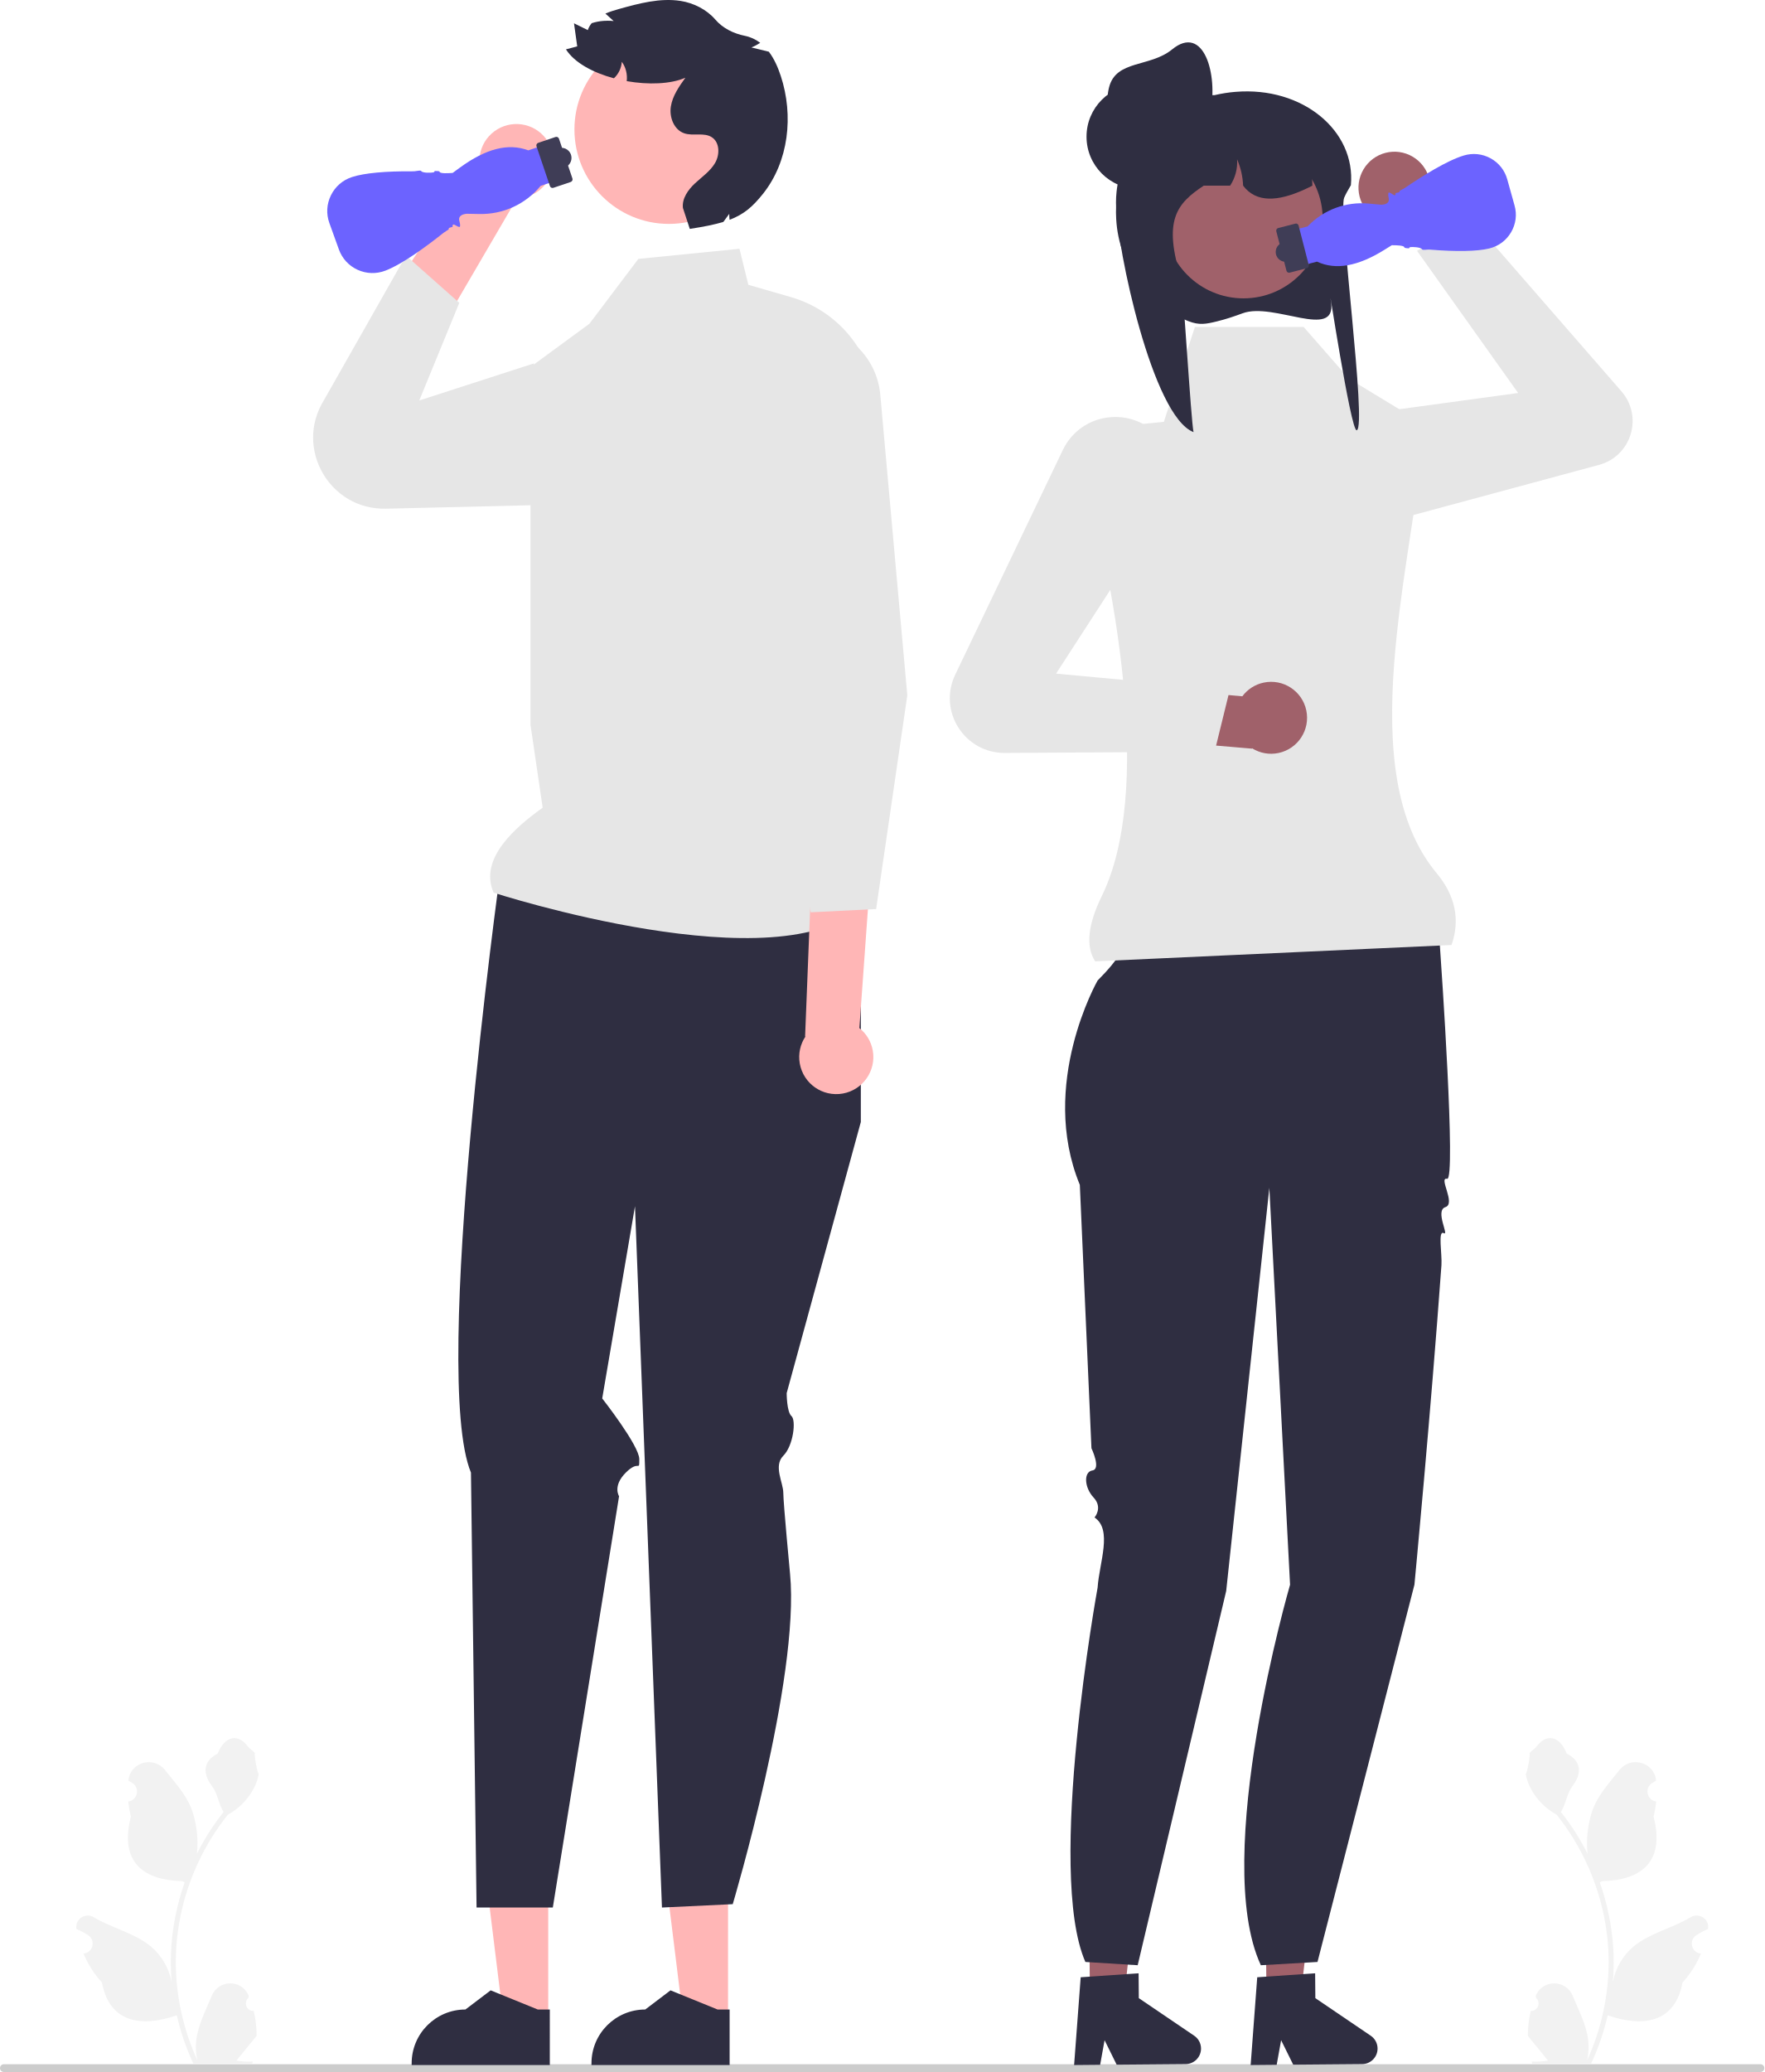
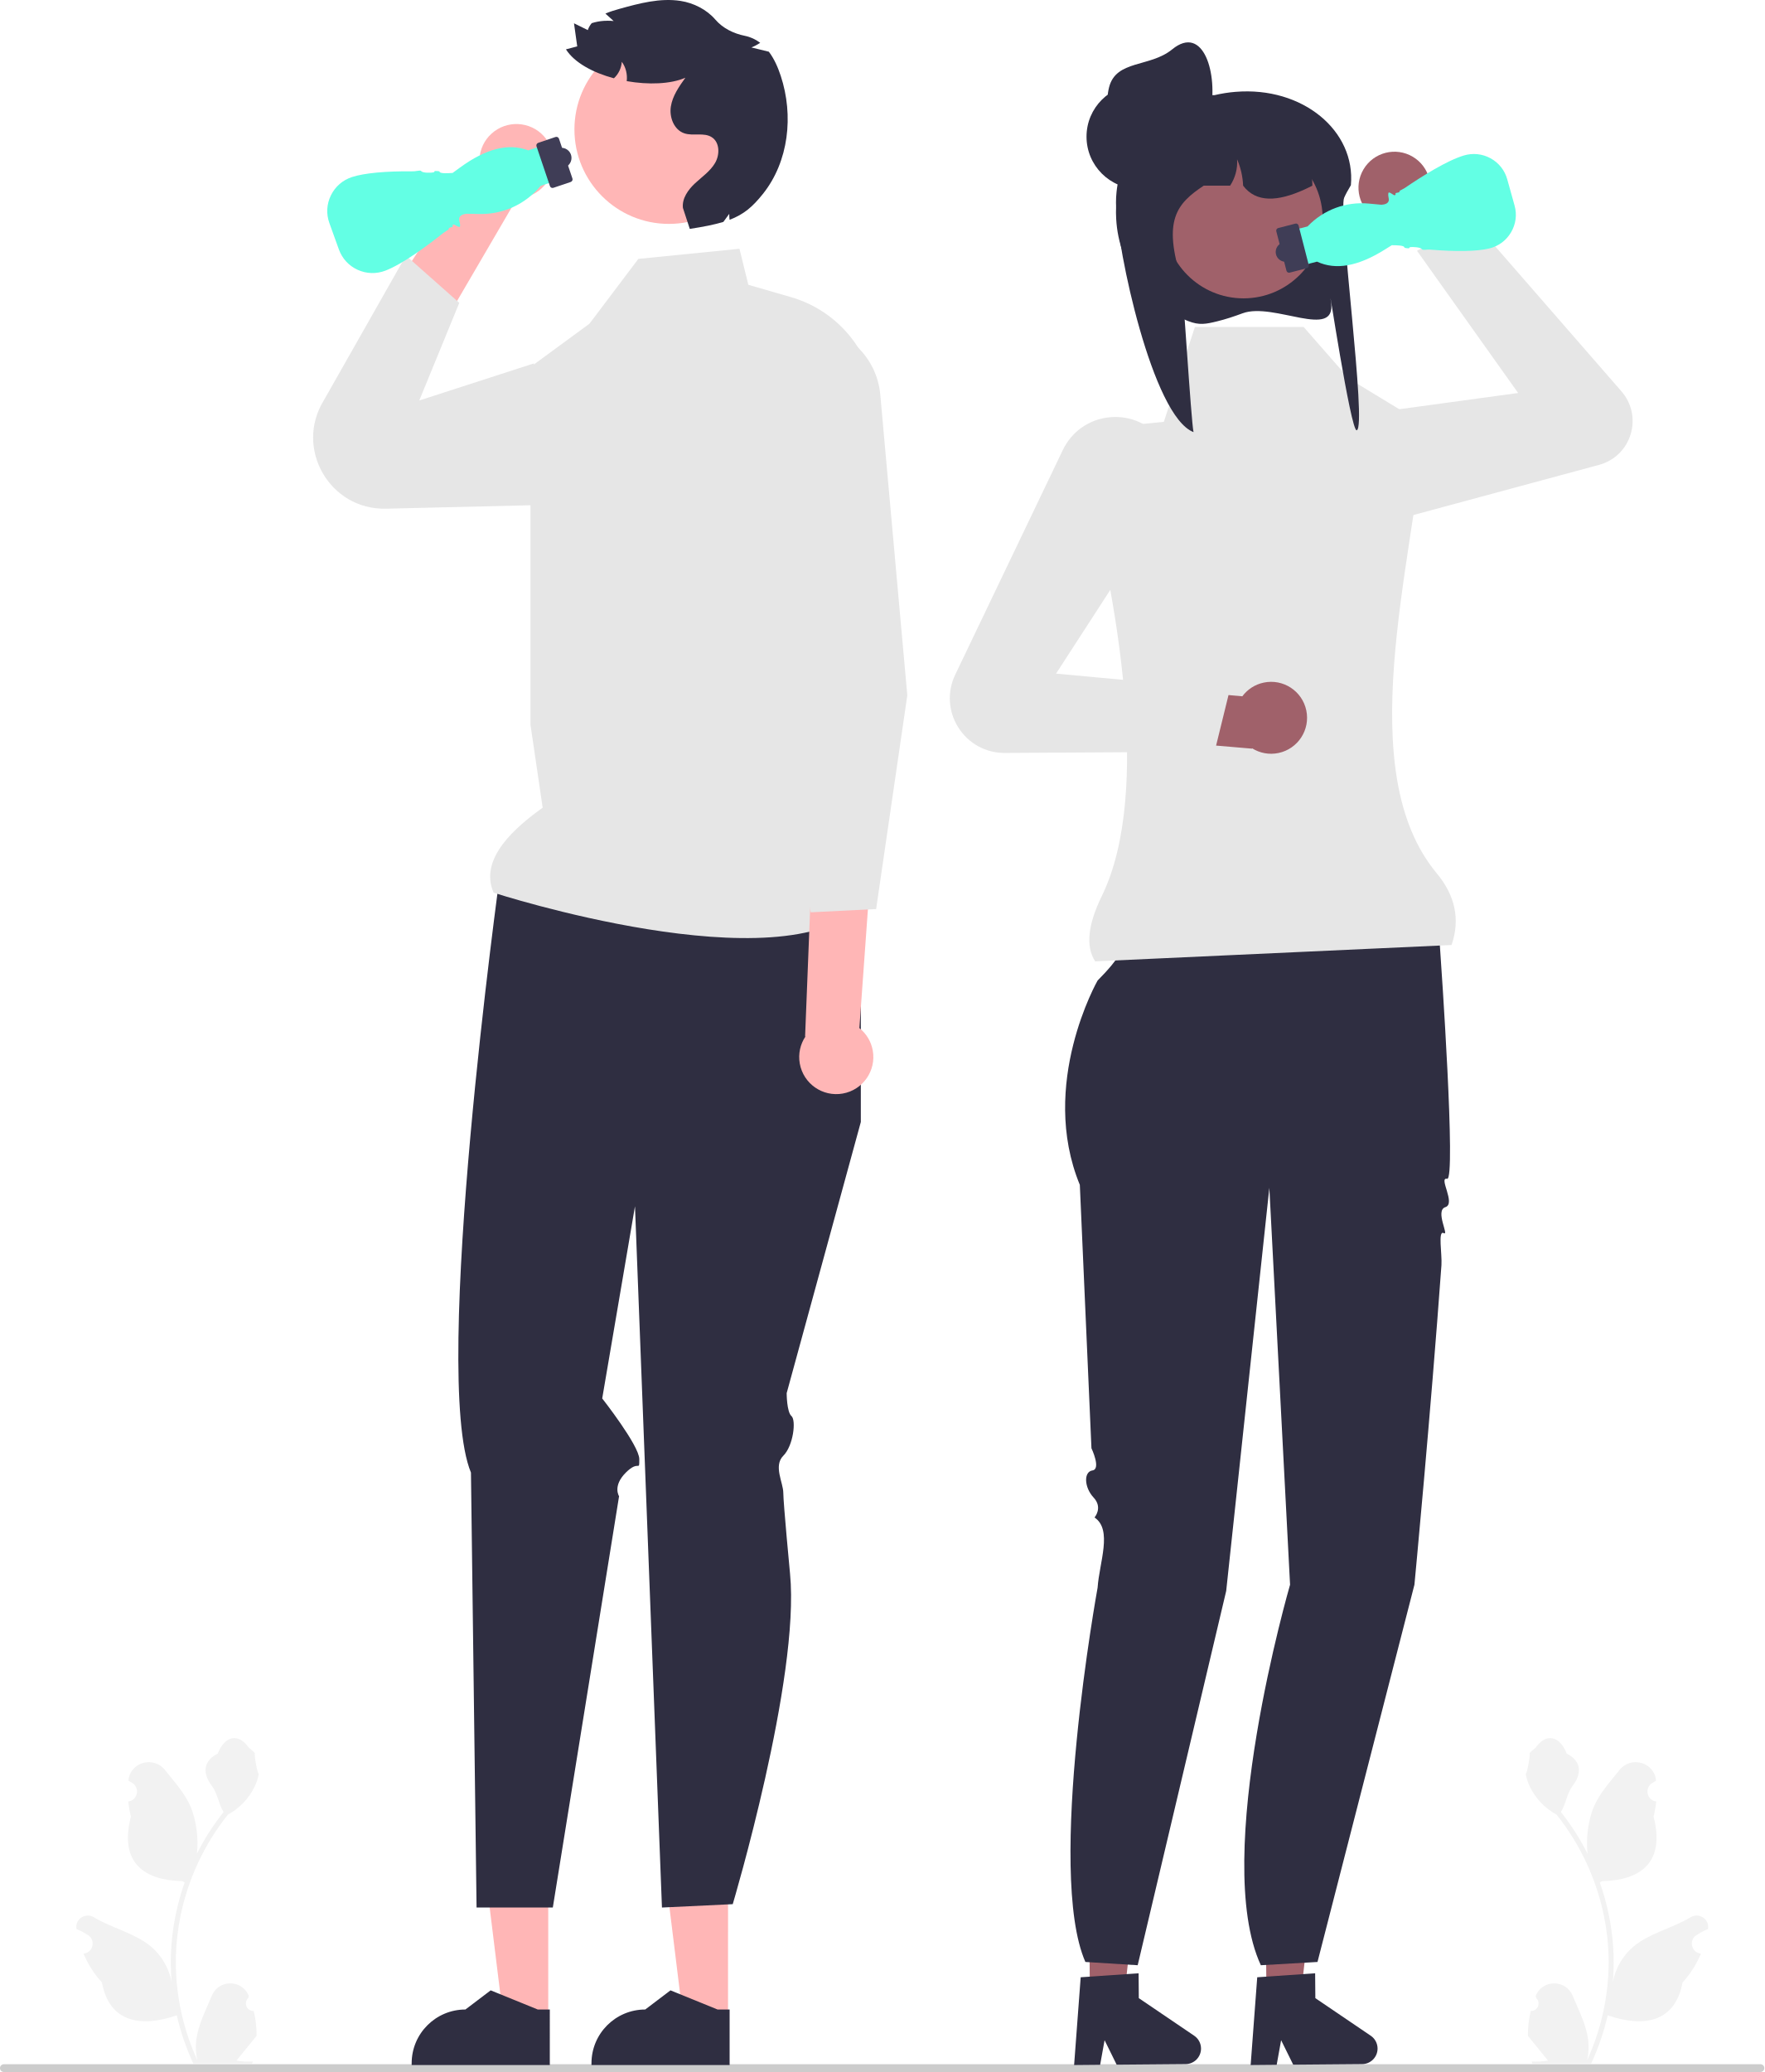
<svg xmlns="http://www.w3.org/2000/svg" width="539.67" height="633.657" viewBox="0 0 539.67 633.657">
  <path d="M468.24,614.97c2.066,.129,3.208-2.437,1.645-3.933l-.155-.618c.02-.05,.041-.099,.062-.148,2.089-4.982,9.17-4.947,11.241,.042,1.839,4.428,4.179,8.864,4.756,13.546,.258,2.067,.142,4.172-.316,6.2,4.308-9.411,6.575-19.687,6.575-30.021,0-2.597-.142-5.193-.433-7.783-.239-2.119-.568-4.224-.995-6.31-2.306-11.277-7.299-22.018-14.5-30.99-3.462-1.892-6.349-4.851-8.093-8.397-.626-1.279-1.117-2.655-1.35-4.056,.394,.052,1.486-5.949,1.188-6.317,.549-.833,1.532-1.247,2.131-2.06,2.982-4.043,7.091-3.337,9.236,2.157,4.582,2.313,4.627,6.148,1.815,9.837-1.789,2.347-2.035,5.522-3.604,8.035,.162,.207,.329,.407,.491,.614,2.961,3.798,5.522,7.88,7.681,12.169-.61-4.766,.291-10.508,1.826-14.21,1.748-4.217,5.025-7.769,7.91-11.415,3.466-4.379,10.573-2.468,11.184,3.083,.006,.054,.012,.107,.017,.161-.429,.242-.848,.499-1.259,.77-2.339,1.547-1.531,5.174,1.241,5.602l.063,.01c-.155,1.544-.42,3.074-.807,4.579,3.702,14.316-4.29,19.53-15.701,19.764-.252,.129-.497,.258-.749,.381,1.156,3.255,2.08,6.594,2.764,9.979,.614,2.99,1.04,6.013,1.279,9.049,.297,3.83,.271,7.68-.052,11.503l.019-.136c.82-4.211,3.107-8.145,6.427-10.87,4.946-4.063,11.933-5.559,17.268-8.824,2.568-1.572,5.859,.459,5.411,3.437l-.022,.143c-.794,.323-1.569,.698-2.319,1.117-.429,.242-.848,.499-1.259,.77-2.339,1.547-1.531,5.174,1.241,5.602l.063,.01c.045,.006,.084,.013,.129,.019-1.363,3.236-3.262,6.239-5.639,8.829-2.315,12.497-12.256,13.683-22.89,10.044h-.006c-1.163,5.064-2.861,10.011-5.044,14.726h-18.02c-.065-.2-.123-.407-.181-.607,1.666,.103,3.346,.006,4.986-.297-1.337-1.641-2.674-3.294-4.011-4.935-.032-.032-.058-.065-.084-.097-.678-.84-1.363-1.673-2.041-2.512l-0-.001c-.042-2.578,.267-5.147,.879-7.64l.001-0Z" fill="#f2f2f2" />
  <path d="M77.591,614.97c-2.066,.129-3.208-2.437-1.645-3.933l.155-.618c-.02-.05-.041-.099-.062-.148-2.089-4.982-9.17-4.947-11.241,.042-1.839,4.428-4.179,8.864-4.756,13.546-.258,2.067-.142,4.172,.316,6.2-4.308-9.411-6.575-19.687-6.575-30.021,0-2.597,.142-5.193,.433-7.783,.239-2.119,.568-4.224,.995-6.31,2.306-11.277,7.299-22.018,14.5-30.99,3.462-1.892,6.349-4.851,8.093-8.397,.626-1.279,1.117-2.655,1.35-4.056-.394,.052-1.486-5.949-1.188-6.317-.549-.833-1.532-1.247-2.131-2.06-2.982-4.043-7.091-3.337-9.236,2.157-4.582,2.313-4.627,6.148-1.815,9.837,1.789,2.347,2.035,5.522,3.604,8.035-.162,.207-.329,.407-.491,.614-2.961,3.798-5.522,7.88-7.681,12.169,.61-4.766-.291-10.508-1.826-14.21-1.748-4.217-5.025-7.769-7.91-11.415-3.466-4.379-10.573-2.468-11.184,3.083-.006,.054-.012,.107-.017,.161,.429,.242,.848,.499,1.259,.77,2.339,1.547,1.531,5.174-1.241,5.602l-.063,.01c.155,1.544,.42,3.074,.807,4.579-3.702,14.316,4.29,19.53,15.701,19.764,.252,.129,.497,.258,.749,.381-1.156,3.255-2.08,6.594-2.764,9.979-.614,2.99-1.04,6.013-1.279,9.049-.297,3.83-.271,7.68,.052,11.503l-.019-.136c-.82-4.211-3.107-8.145-6.427-10.87-4.946-4.063-11.933-5.559-17.268-8.824-2.568-1.572-5.859,.459-5.411,3.437l.022,.143c.794,.323,1.569,.698,2.319,1.117,.429,.242,.848,.499,1.259,.77,2.339,1.547,1.531,5.174-1.241,5.602l-.063,.01c-.045,.006-.084,.013-.129,.019,1.363,3.236,3.262,6.239,5.639,8.829,2.315,12.497,12.256,13.683,22.89,10.044h.006c1.163,5.064,2.861,10.011,5.044,14.726h18.02c.065-.2,.123-.407,.181-.607-1.666,.103-3.346,.006-4.986-.297,1.337-1.641,2.674-3.294,4.011-4.935,.032-.032,.058-.065,.084-.097,.678-.84,1.363-1.673,2.041-2.512l0-.001c.042-2.578-.267-5.147-.879-7.64l-.001-0Z" fill="#f2f2f2" />
  <path d="M0,632.467c0,.66,.53,1.19,1.19,1.19H538.48c.66,0,1.19-.53,1.19-1.19,0-.66-.53-1.19-1.19-1.19H1.19c-.66,0-1.19,.53-1.19,1.19Z" fill="#ccc" />
  <g>
    <g>
      <polygon points="387.371 609.577 397.985 609.487 402.683 567.595 387.018 567.727 387.371 609.577" fill="#a0616a" />
      <path d="M419.288,622.569l-16.951-11.498-.064-7.595-3.645,.244-11.299,.779-2.77,.184-2.011,26.844,7.962-.072,1.357-7.526,3.694,7.488,21.102-.176c2.622-.024,4.728-2.174,4.705-4.787-.013-1.558-.79-3.009-2.079-3.885Z" fill="#2f2e41" />
    </g>
    <g>
      <polygon points="333.371 609.577 343.985 609.487 348.683 567.595 333.018 567.727 333.371 609.577" fill="#a0616a" />
      <path d="M365.288,622.569l-16.951-11.498-.064-7.595-3.645,.244-11.299,.779-2.77,.184-2.011,26.844,7.962-.072,1.357-7.526,3.694,7.488,21.102-.176c2.622-.024,4.728-2.174,4.705-4.787-.013-1.558-.79-3.009-2.079-3.885Z" fill="#2f2e41" />
    </g>
    <path d="M417.073,51.78c-3.104,5.222-1.388,11.972,3.834,15.076,2.393,1.422,5.104,1.822,7.641,1.346l.01,.011,13.635,14.938,16.021-5.806-21.017-22.953-.074,.078c-.73-2.64-2.432-5.016-4.973-6.527-5.222-3.104-11.972-1.387-15.076,3.835Z" fill="#a0616a" />
    <path d="M429.02,270.881l-43.021,1.359-40.757,9.057s4.076,4.981-9.51,18.567c0,0-18.114,31.7-5.434,62.494l3.553,80.541s3.031,6.379,.3,6.79-2.536,5.187,.366,8.299,.269,6.086,.269,6.086c5.59,3.727,1.467,13.765,.947,21.462,0,0-15.845,86.832-3.739,114.468l16,1,27.074-114.465,13.196-123.273,6.34,121.366s-24.255,83.303-8.939,116.373l17.329-1,29.65-115.373s4.99-52.399,8.262-97.713c.239-3.314-1.138-10.792,.688-9.804s-2.779-6.89,.523-7.952c3.302-1.061-2.253-9.261,.525-8.661s-1.78-65.205-2.222-71.4c-1.811-25.36-11.398-18.218-11.398-18.218Z" fill="#2f2e41" />
    <path d="M406.472,163.849c-4.574,0-8.986-1.773-12.379-5.095-4.551-4.456-6.354-10.808-4.824-16.991,1.763-7.121,7.598-12.362,14.866-13.355l60.228-8.225-30.939-43.497,17.403-8.833,45.141,51.827c3.157,3.625,4.208,8.536,2.809,13.135s-5.004,8.094-9.646,9.348l-77.947,21.055c-1.566,.423-3.148,.63-4.711,.63Z" fill="#e6e6e6" />
    <path d="M443.993,289.002l-109,5c-2.994-4.546-2.183-11.382,2.01-19.942,15.829-32.32,3.808-93.463-4.28-125.3-2.269-8.933,3.822-17.813,12.993-18.73l10.277-1.028,9.5-29h33.272l13.803,15.769,23.425,14.231c-4.264,43.92-22.432,105.938,3.451,137.04,5.661,6.802,7.266,14.158,4.549,21.96Z" fill="#e6e6e6" />
    <g>
      <path d="M380.095,95.806c-2.523,.933-5.103,1.808-7.788,2.463-3.489,.85-5.458,1.244-8.826-.062-.118-.046-.231-.091-.338-.136-12.576-5.246-21.495-17.757-21.77-32.433-.017-.238-.017-.488-.017-.732,0-1.183,.051-2.361,.168-3.52,.151-1.61,.404-3.19,.763-4.734l-.034-.006c-2.726-2.788-3.775-6.606-3.427-10.443,.443-5.014,3.265-10.065,7.797-12.907,3.371-2.111,7.214-3.52,11.337-4.002,1.071-.122,2.154-.189,3.259-.189h10.232c2.171-.5,4.331-.848,6.423-1.013h.017c20.592-1.708,36.832,11.944,35.317,28.554-.011,.018-.028,.037-.039,.055-.438,.714-.825,1.391-1.167,2.037-.331,.604-.611,1.183-.853,1.732-1.879,4.246,7.051,70.115,3.848,71.116-1.823,.567-9.171-48.448-7.853-39.128,1.66,11.694-17.563-.159-27.05,3.348Z" fill="#2f2e41" />
      <circle cx="380.367" cy="67.021" r="24.221" fill="#a0616a" />
      <path d="M401.429,56.778c-.404,.213-.802,.409-1.206,.606-.421,.202-.841,.404-1.268,.595-8.106,3.674-14.708,4.084-18.713-1.2-.112-2.765-.729-5.514-1.845-8.066,.208,2.827-.567,5.71-2.137,8.066h-8.066c-8.308,5.514-12.571,10.579-6.804,28.681,.376,1.189,2.951,43.44,3.685,46.688-12.576-4.824-23.425-56.044-23.7-69.541-.017-.219-.017-.449-.017-.673,0-1.088,.051-2.171,.168-3.237,.151-1.481,.404-2.934,.763-4.353l-.034-.006c-2.726-2.564-3.775-6.075-3.427-9.603,2.098-2.749,4.706-5.093,7.696-6.9,2.676-1.301,5.497-2.356,8.425-3.164,.073-.017,.135-.034,.208-.05,.886-.241,1.795-.46,2.704-.651,1.857-.387,3.741-.679,5.671-.858,.14-.006,.275-.017,.398-.017,.791,0,1.526,.219,2.165,.595,.006,0,.006,.006,.017,.006,.466,.275,.881,.639,1.206,1.077,.555,.707,.875,1.593,.875,2.558h8.986c.331,0,.662,.011,.993,.028,12.515,.499,22.573,5.851,23.218,18.152,.028,.426,.039,.841,.039,1.268Z" fill="#2f2e41" />
      <circle cx="348.3" cy="41.795" r="15.957" fill="#2f2e41" />
      <path d="M370.207,34.415c-1.813,8.624-10.757,13.782-19.313,11.672-8.556-2.11-13.782-10.757-11.672-19.313,2.11-8.556,12.494-6.09,19.313-11.672,9.646-7.897,14.117,7.683,11.672,19.313Z" fill="#2f2e41" />
    </g>
    <path d="M399.567,217.246c-1.254-5.944-7.089-9.747-13.033-8.493-2.724,.574-4.989,2.117-6.533,4.185l-.015-.001-20.149-1.753-7.853,15.123,31.009,2.648,.002-.108c2.325,1.448,5.187,2.042,8.079,1.432,5.944-1.254,9.747-7.089,8.493-13.033Z" fill="#a0616a" />
    <path d="M307.256,230.266c-5.759,0-11.029-2.897-14.116-7.767-3.104-4.897-3.462-10.944-.958-16.173l32.909-68.696c2.752-5.745,8.184-9.499,14.531-10.042,6.336-.546,12.337,2.232,16.026,7.426h0c4.247,5.98,4.415,13.823,.426,19.979l-33.05,51.016,53.15,4.92-4.656,18.953-64.16,.383-.103,0Z" fill="#e6e6e6" />
    <g>
      <g>
-         <path d="M431.005,75.949c-0-.019,.001-.038,.004-.053,.037-.259,.316-.308,.408-.324,.487-.086,3.194-.021,3.567,.677,.114,.214,.807,.156,1.313,.115,.355-.029,.722-.06,1.042-.033,8.173,.677,14.467,.557,18.201-.348,2.828-.685,5.194-2.442,6.664-4.948,1.465-2.498,1.856-5.405,1.064-8.199l-2.233-7.998c-.771-2.763-2.581-5.045-5.095-6.425-2.531-1.389-5.452-1.691-8.224-.85-5.174,1.57-12.652,6.262-18.014,9.922-.219,.15-.529,.311-.829,.466-.256,.133-.619,.321-.789,.446,.037,.085,.02,.161,.012,.191-.057,.234-.286,.274-.575,.324-.179,.031-.598,.105-.669,.222-.01,.017-.001,.056,.007,.077,.083,.248-.029,.378-.102,.432-.216,.162-.425,.022-.802-.235-.289-.195-.965-.653-1.176-.512-.054,.037-.311,.297,.004,1.848,.09,.442,.003,.837-.251,1.142-.614,.739-2.02,.723-2.079,.722l-3.786-.352c-6.988-.651-13.786,1.875-18.652,6.931l-.058,.06-3.643,.939,2.782,10.795,3.744-.965,.095,.043c5.688,2.591,12.388,1.402,20.485-3.634l2.299-1.43,.083-0c1.514-.003,3.385,.084,3.701,.513,.05,.068,.078,.146,.079,.226,.23,.123,.965,.217,1.426,.217Z" fill="#6c63ff" />
+         <path d="M431.005,75.949c-0-.019,.001-.038,.004-.053,.037-.259,.316-.308,.408-.324,.487-.086,3.194-.021,3.567,.677,.114,.214,.807,.156,1.313,.115,.355-.029,.722-.06,1.042-.033,8.173,.677,14.467,.557,18.201-.348,2.828-.685,5.194-2.442,6.664-4.948,1.465-2.498,1.856-5.405,1.064-8.199l-2.233-7.998c-.771-2.763-2.581-5.045-5.095-6.425-2.531-1.389-5.452-1.691-8.224-.85-5.174,1.57-12.652,6.262-18.014,9.922-.219,.15-.529,.311-.829,.466-.256,.133-.619,.321-.789,.446,.037,.085,.02,.161,.012,.191-.057,.234-.286,.274-.575,.324-.179,.031-.598,.105-.669,.222-.01,.017-.001,.056,.007,.077,.083,.248-.029,.378-.102,.432-.216,.162-.425,.022-.802-.235-.289-.195-.965-.653-1.176-.512-.054,.037-.311,.297,.004,1.848,.09,.442,.003,.837-.251,1.142-.614,.739-2.02,.723-2.079,.722l-3.786-.352c-6.988-.651-13.786,1.875-18.652,6.931l-.058,.06-3.643,.939,2.782,10.795,3.744-.965,.095,.043c5.688,2.591,12.388,1.402,20.485-3.634l2.299-1.43,.083-0c1.514-.003,3.385,.084,3.701,.513,.05,.068,.078,.146,.079,.226,.23,.123,.965,.217,1.426,.217Z" fill="#63ffe4" />
        <path d="M393.504,82.799c.111,.431,.551,.69,.982,.579l5.256-1.355c.431-.111,.69-.551,.579-.982l-3.112-12.074c-.111-.431-.551-.69-.982-.579l-5.256,1.355c-.431,.111-.69,.551-.579,.982l3.112,12.074Z" fill="#3f3d56" />
      </g>
      <circle cx="393.208" cy="77.058" r="3" fill="#3f3d56" />
    </g>
  </g>
  <g>
    <polygon points="222.691 617.193 208.95 617.191 202.413 564.19 222.693 564.192 222.691 617.193" fill="#ffb6b6" />
    <path d="M223.174,631.527l-42.255-.002v-.534c.001-9.083,7.364-16.446,16.447-16.447h.001l7.718-5.856,14.401,5.856,3.689,0-.001,16.982Z" fill="#2f2e41" />
  </g>
  <g>
    <polygon points="167.691 617.193 153.95 617.191 147.413 564.19 167.693 564.192 167.691 617.193" fill="#ffb6b6" />
    <path d="M168.174,631.527l-42.255-.002v-.534c.001-9.083,7.364-16.446,16.447-16.447h.001l7.718-5.856,14.401,5.856,3.689,0-.001,16.982Z" fill="#2f2e41" />
  </g>
  <path d="M166.347,41.632c4.219,4.629,3.887,11.803-.743,16.022-2.121,1.933-4.777,2.899-7.437,2.946l-.008,.013-24.167,41.389-17.103-8.328,29.677-45.224,.091,.064c.189-2.818,1.415-5.571,3.668-7.624,4.629-4.219,11.803-3.887,16.022,.743Z" fill="#ffb6b6" />
  <path d="M152.993,267.002s-21.31,153.451-8.937,183.351l1.714,133.006h23.325l20.265-125.788s-2.062-3.093,2.062-7.217c4.124-4.124,4.124,0,4.124-4.124s-11.342-18.559-11.342-18.559l10.025-58.77,8.248,214.459,21.652-1.031s20.621-69.08,17.528-101.043c0,0-2.062-21.652-2.062-24.745s-3.093-8.248,0-11.342c3.093-3.093,3.967-10.871,2.499-12.137-1.468-1.266-1.468-7.014-1.468-7.014l22.683-82.923v-63.503l-110.317-12.619Z" fill="#2f2e41" />
  <path d="M226.191,76.081l-30.932,3.093-14.971,19.837-18.023,13.215v109.429l3.726,25.348c-8.102,5.824-19.63,15.491-15,26,0,0,88.067,28.532,112.812,3.787l-2.062-62.546,6.246-85.994c1.238-17.045-9.619-32.633-26.037-37.38l-13.049-3.773-2.712-11.014Z" fill="#e6e6e6" />
  <g>
    <path d="M257.789,334.426c6.166-1.099,10.274-6.989,9.175-13.156-.504-2.826-2.02-5.21-4.101-6.868l.002-.015,4.128-57.385-17.998-8.905-2.734,68.87,.111,.005c-1.568,2.349-2.273,5.279-1.738,8.28,1.099,6.167,6.989,10.274,13.156,9.175Z" fill="#ffb6b6" />
    <path d="M267.993,278.002l-20,1-7.576-40.564-17.017-112.188c-.982-6.474,.841-13.087,5-18.145,4.16-5.057,10.297-8.121,16.839-8.406h0c12.36-.549,22.913,8.693,24.021,21.016l8.266,91.924-9.534,65.361Z" fill="#e6e6e6" />
  </g>
  <path d="M163.297,111.137l2.062,43.304-47.299,1.127c-17.253,.411-28.077-18.487-18.993-33.16l25.104-44.243,16.318,14.455-12.248,29.86,35.056-11.342Z" fill="#e6e6e6" />
  <circle cx="204.589" cy="39.591" r="28.882" fill="#ffb6b6" />
  <path d="M233.342,59.322c-3.15,3.94-5.84,6.25-10.18,7.9-.07-.6-.11-1.21-.1-1.82-.6,.82-1.19,1.64-1.8,2.46-2.7,.83-6,1.48-10.27,2.14l-2.1-6.41c-.33-2.9,1.59-5.57,3.73-7.56,2.14-1.98,4.64-3.68,6.11-6.2,1.47-2.52,1.45-6.28-1-7.86-2.41-1.57-5.72-.28-8.44-1.21-3.14-1.07-4.61-4.91-4.09-8.19,.52-3.28,2.51-6.11,4.44-8.8-4.5,1.96-11.31,2.21-17.94,1.04,.24-2.07-.26-4.24-1.51-5.91-.12,1.91-1.01,3.75-2.41,5.04-6.37-1.71-12.07-4.75-14.67-8.85,1.15-.3,2.3-.61,3.45-.91-.33-2.36-.66-4.71-.99-7.06,1.4,.69,2.81,1.39,4.22,2.08,.27-.8,.68-1.5,1.2-2.12,1.19-.38,2.42-.61,3.67-.7,.4-.02,.81-.04,1.22-.04,.6,0,1.22,.02,1.82,.09-.75-.68-1.51-1.35-2.26-2.04-.09-.08-.17-.16-.26-.24,1.37-.59,2.85-1.04,4.25-1.43,6.12-1.7,12.46-3.41,18.74-2.44,4.012,.621,8.003,2.649,10.606,5.675,2.324,2.701,5.606,4.302,9.098,5.009,1.678,.34,3.304,1.091,4.656,2.136-.85,.55-1.75,1.03-2.69,1.41,1.78,.43,3.55,.86,5.33,1.3,1.66,2.19,2.79,4.8,3.65,7.42,3.98,12.07,2.46,26.17-5.48,36.09Z" fill="#2f2e41" />
  <g>
    <g>
-       <path d="M132.937,52.302c.002,.02,.002,.039,0,.055-.018,.269-.301,.34-.395,.364-.494,.125-3.283,.264-3.719-.425-.133-.211-.842-.1-1.359-.018-.363,.057-.738,.116-1.069,.113-8.455-.076-14.918,.525-18.689,1.739-2.856,.919-5.156,2.905-6.477,5.593-1.317,2.68-1.498,5.699-.472,8.512l2.903,8.055c1.003,2.782,3.036,4.991,5.727,6.22,2.708,1.237,5.734,1.325,8.521,.25,5.201-2.007,12.534-7.399,17.77-11.569,.214-.171,.521-.36,.817-.543,.253-.156,.612-.377,.777-.518-.044-.084-.032-.164-.027-.195,.041-.245,.273-.303,.567-.377,.182-.046,.607-.153,.671-.279,.009-.018-.003-.058-.013-.079-.104-.249,.001-.391,.072-.452,.21-.183,.435-.054,.843,.181,.312,.179,1.042,.599,1.248,.438,.053-.042,.297-.329-.144-1.9-.126-.447-.067-.86,.172-1.194,.576-.806,2.022-.897,2.083-.9l3.919,.074c7.234,.139,14.033-2.974,18.654-8.542l.055-.066,3.675-1.242-3.68-10.888-3.776,1.276-.1-.037c-6.045-2.232-12.845-.502-20.788,5.291l-2.255,1.645-.086,.007c-1.557,.118-3.487,.17-3.844-.246-.057-.066-.091-.144-.098-.226-.246-.109-1.008-.15-1.483-.115Z" fill="#6c63ff" />
+       <path d="M132.937,52.302c.002,.02,.002,.039,0,.055-.018,.269-.301,.34-.395,.364-.494,.125-3.283,.264-3.719-.425-.133-.211-.842-.1-1.359-.018-.363,.057-.738,.116-1.069,.113-8.455-.076-14.918,.525-18.689,1.739-2.856,.919-5.156,2.905-6.477,5.593-1.317,2.68-1.498,5.699-.472,8.512l2.903,8.055c1.003,2.782,3.036,4.991,5.727,6.22,2.708,1.237,5.734,1.325,8.521,.25,5.201-2.007,12.534-7.399,17.77-11.569,.214-.171,.521-.36,.817-.543,.253-.156,.612-.377,.777-.518-.044-.084-.032-.164-.027-.195,.041-.245,.273-.303,.567-.377,.182-.046,.607-.153,.671-.279,.009-.018-.003-.058-.013-.079-.104-.249,.001-.391,.072-.452,.21-.183,.435-.054,.843,.181,.312,.179,1.042,.599,1.248,.438,.053-.042,.297-.329-.144-1.9-.126-.447-.067-.86,.172-1.194,.576-.806,2.022-.897,2.083-.9l3.919,.074c7.234,.139,14.033-2.974,18.654-8.542l.055-.066,3.675-1.242-3.68-10.888-3.776,1.276-.1-.037c-6.045-2.232-12.845-.502-20.788,5.291l-2.255,1.645-.086,.007c-1.557,.118-3.487,.17-3.844-.246-.057-.066-.091-.144-.098-.226-.246-.109-1.008-.15-1.483-.115Z" fill="#63ffe4" />
      <path d="M170.978,42.413c-.147-.434-.619-.668-1.054-.521l-5.302,1.792c-.434,.147-.668,.619-.521,1.054l4.116,12.179c.147,.434,.619,.668,1.054,.521l5.302-1.792c.434-.147,.668-.619,.521-1.054l-4.116-12.179Z" fill="#3f3d56" />
    </g>
    <circle cx="171.718" cy="48.294" r="3.093" fill="#3f3d56" />
  </g>
</svg>
